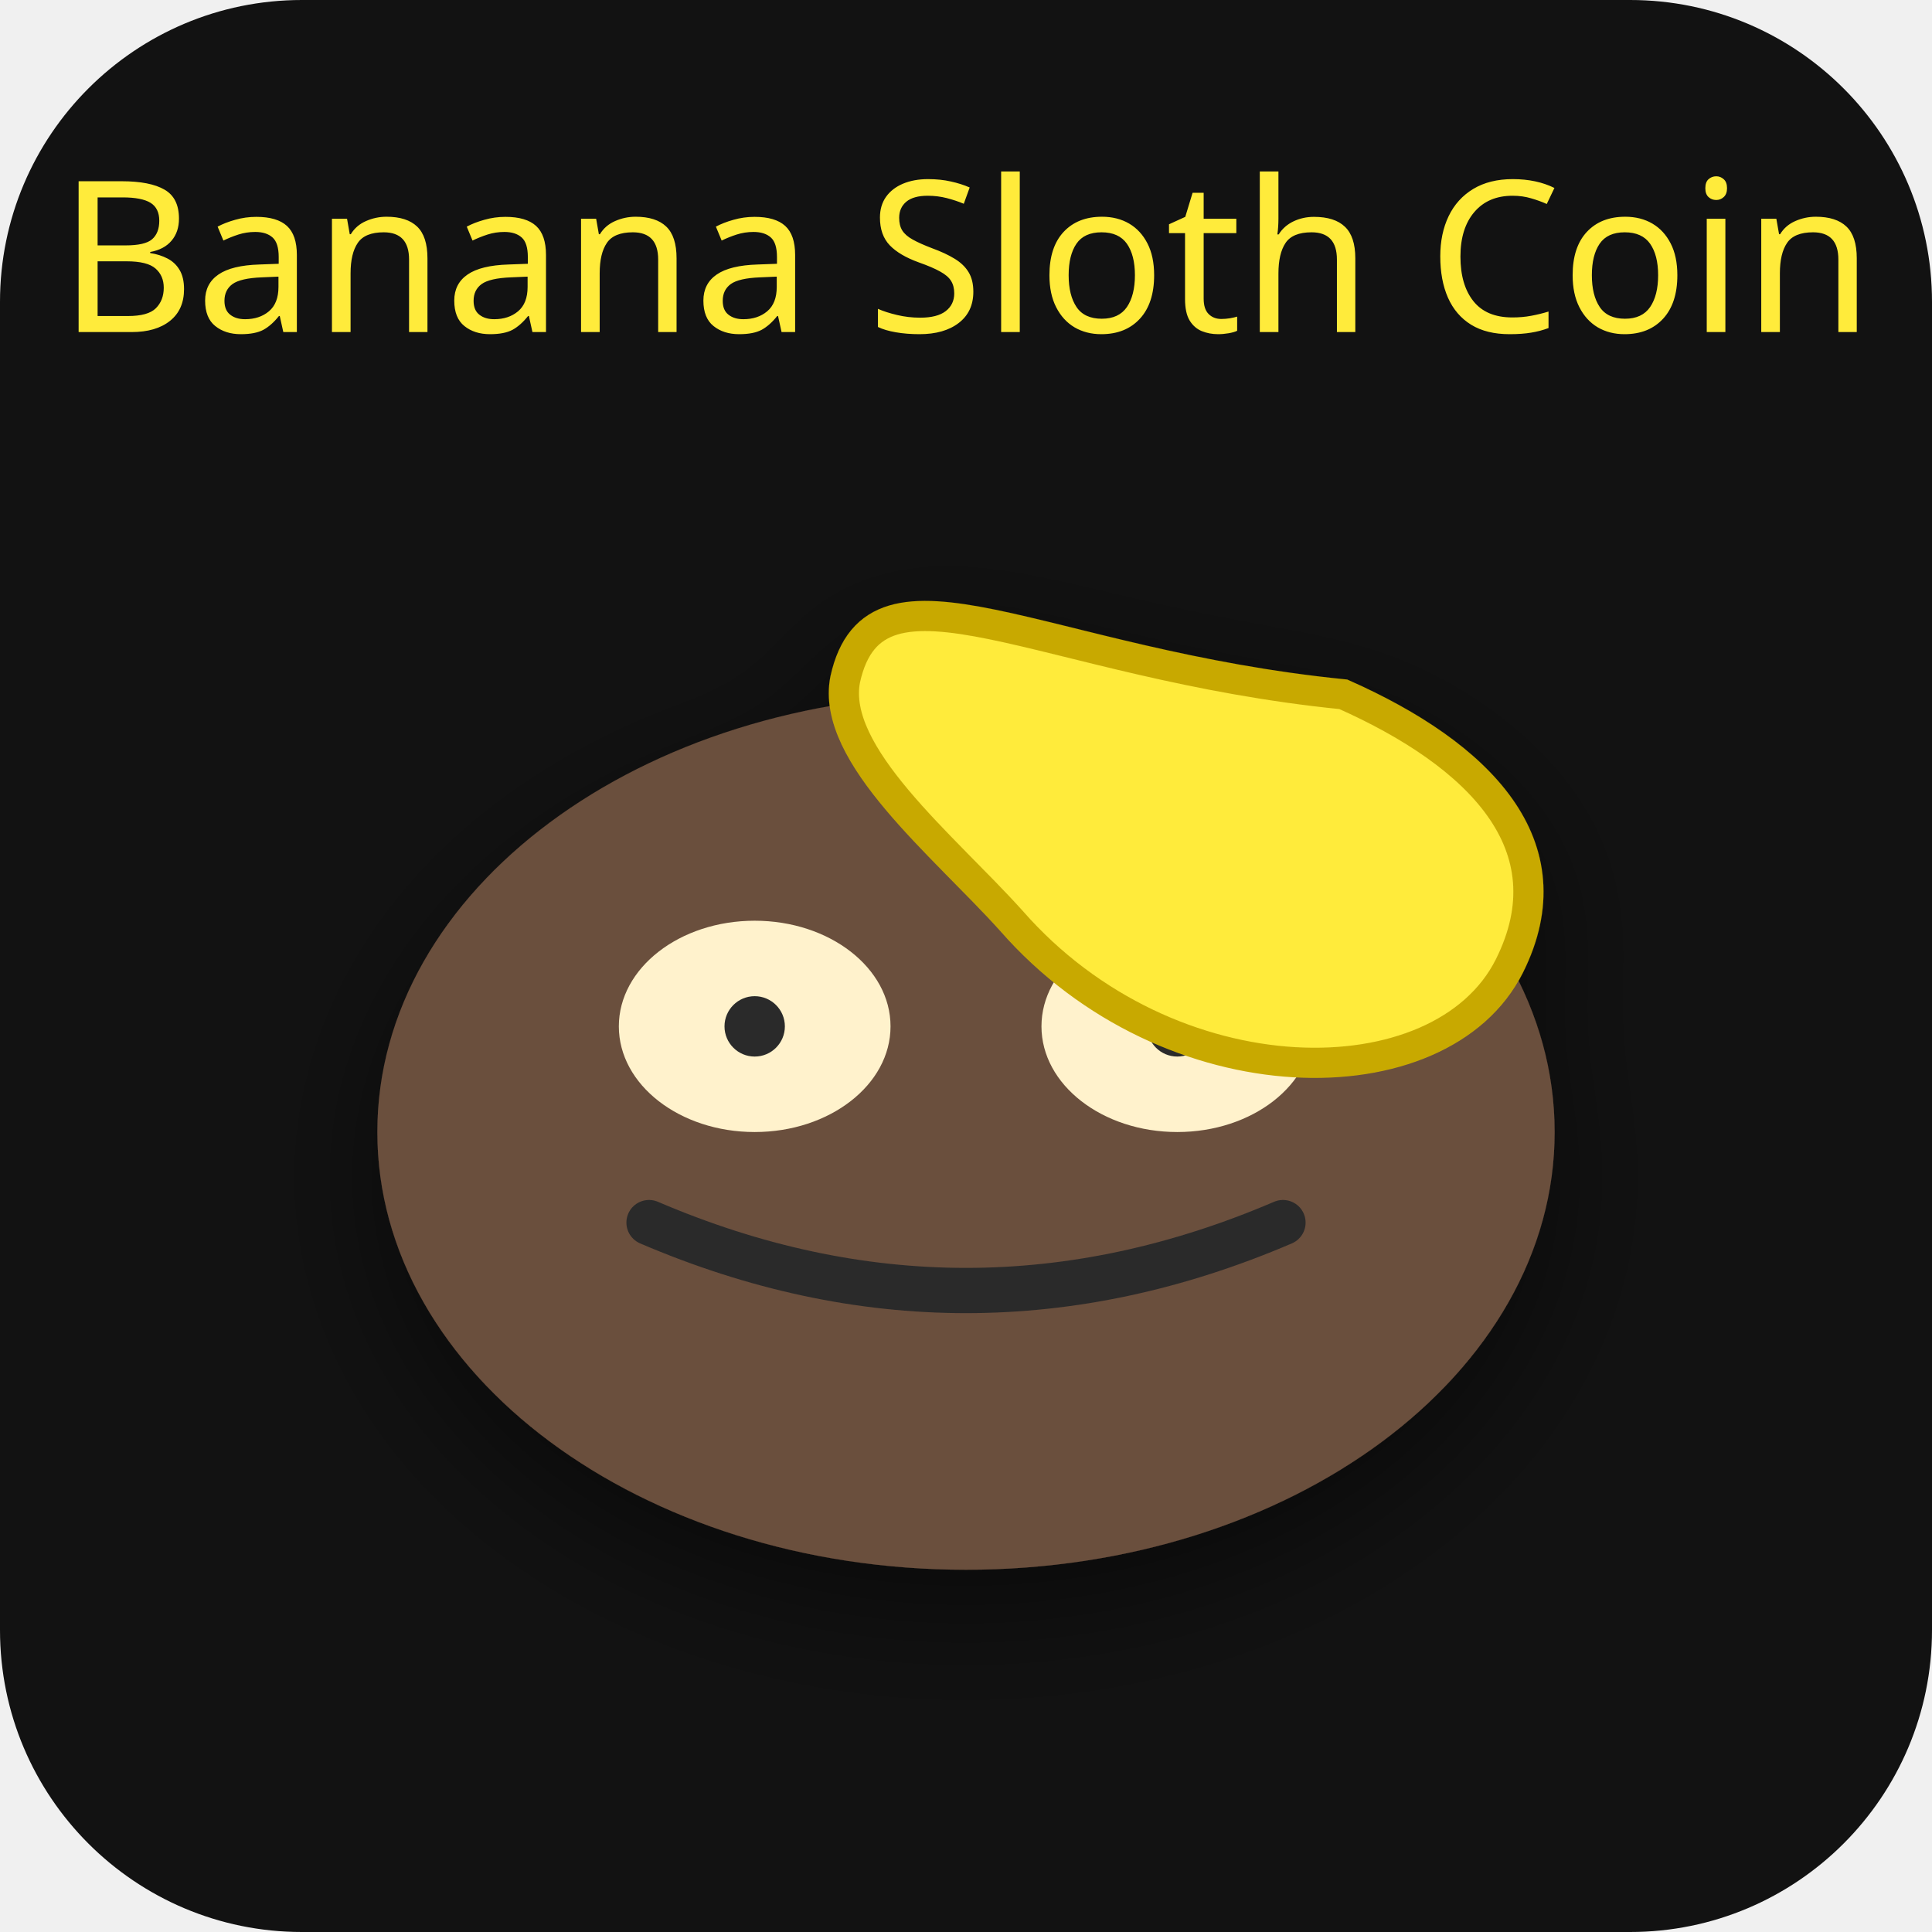
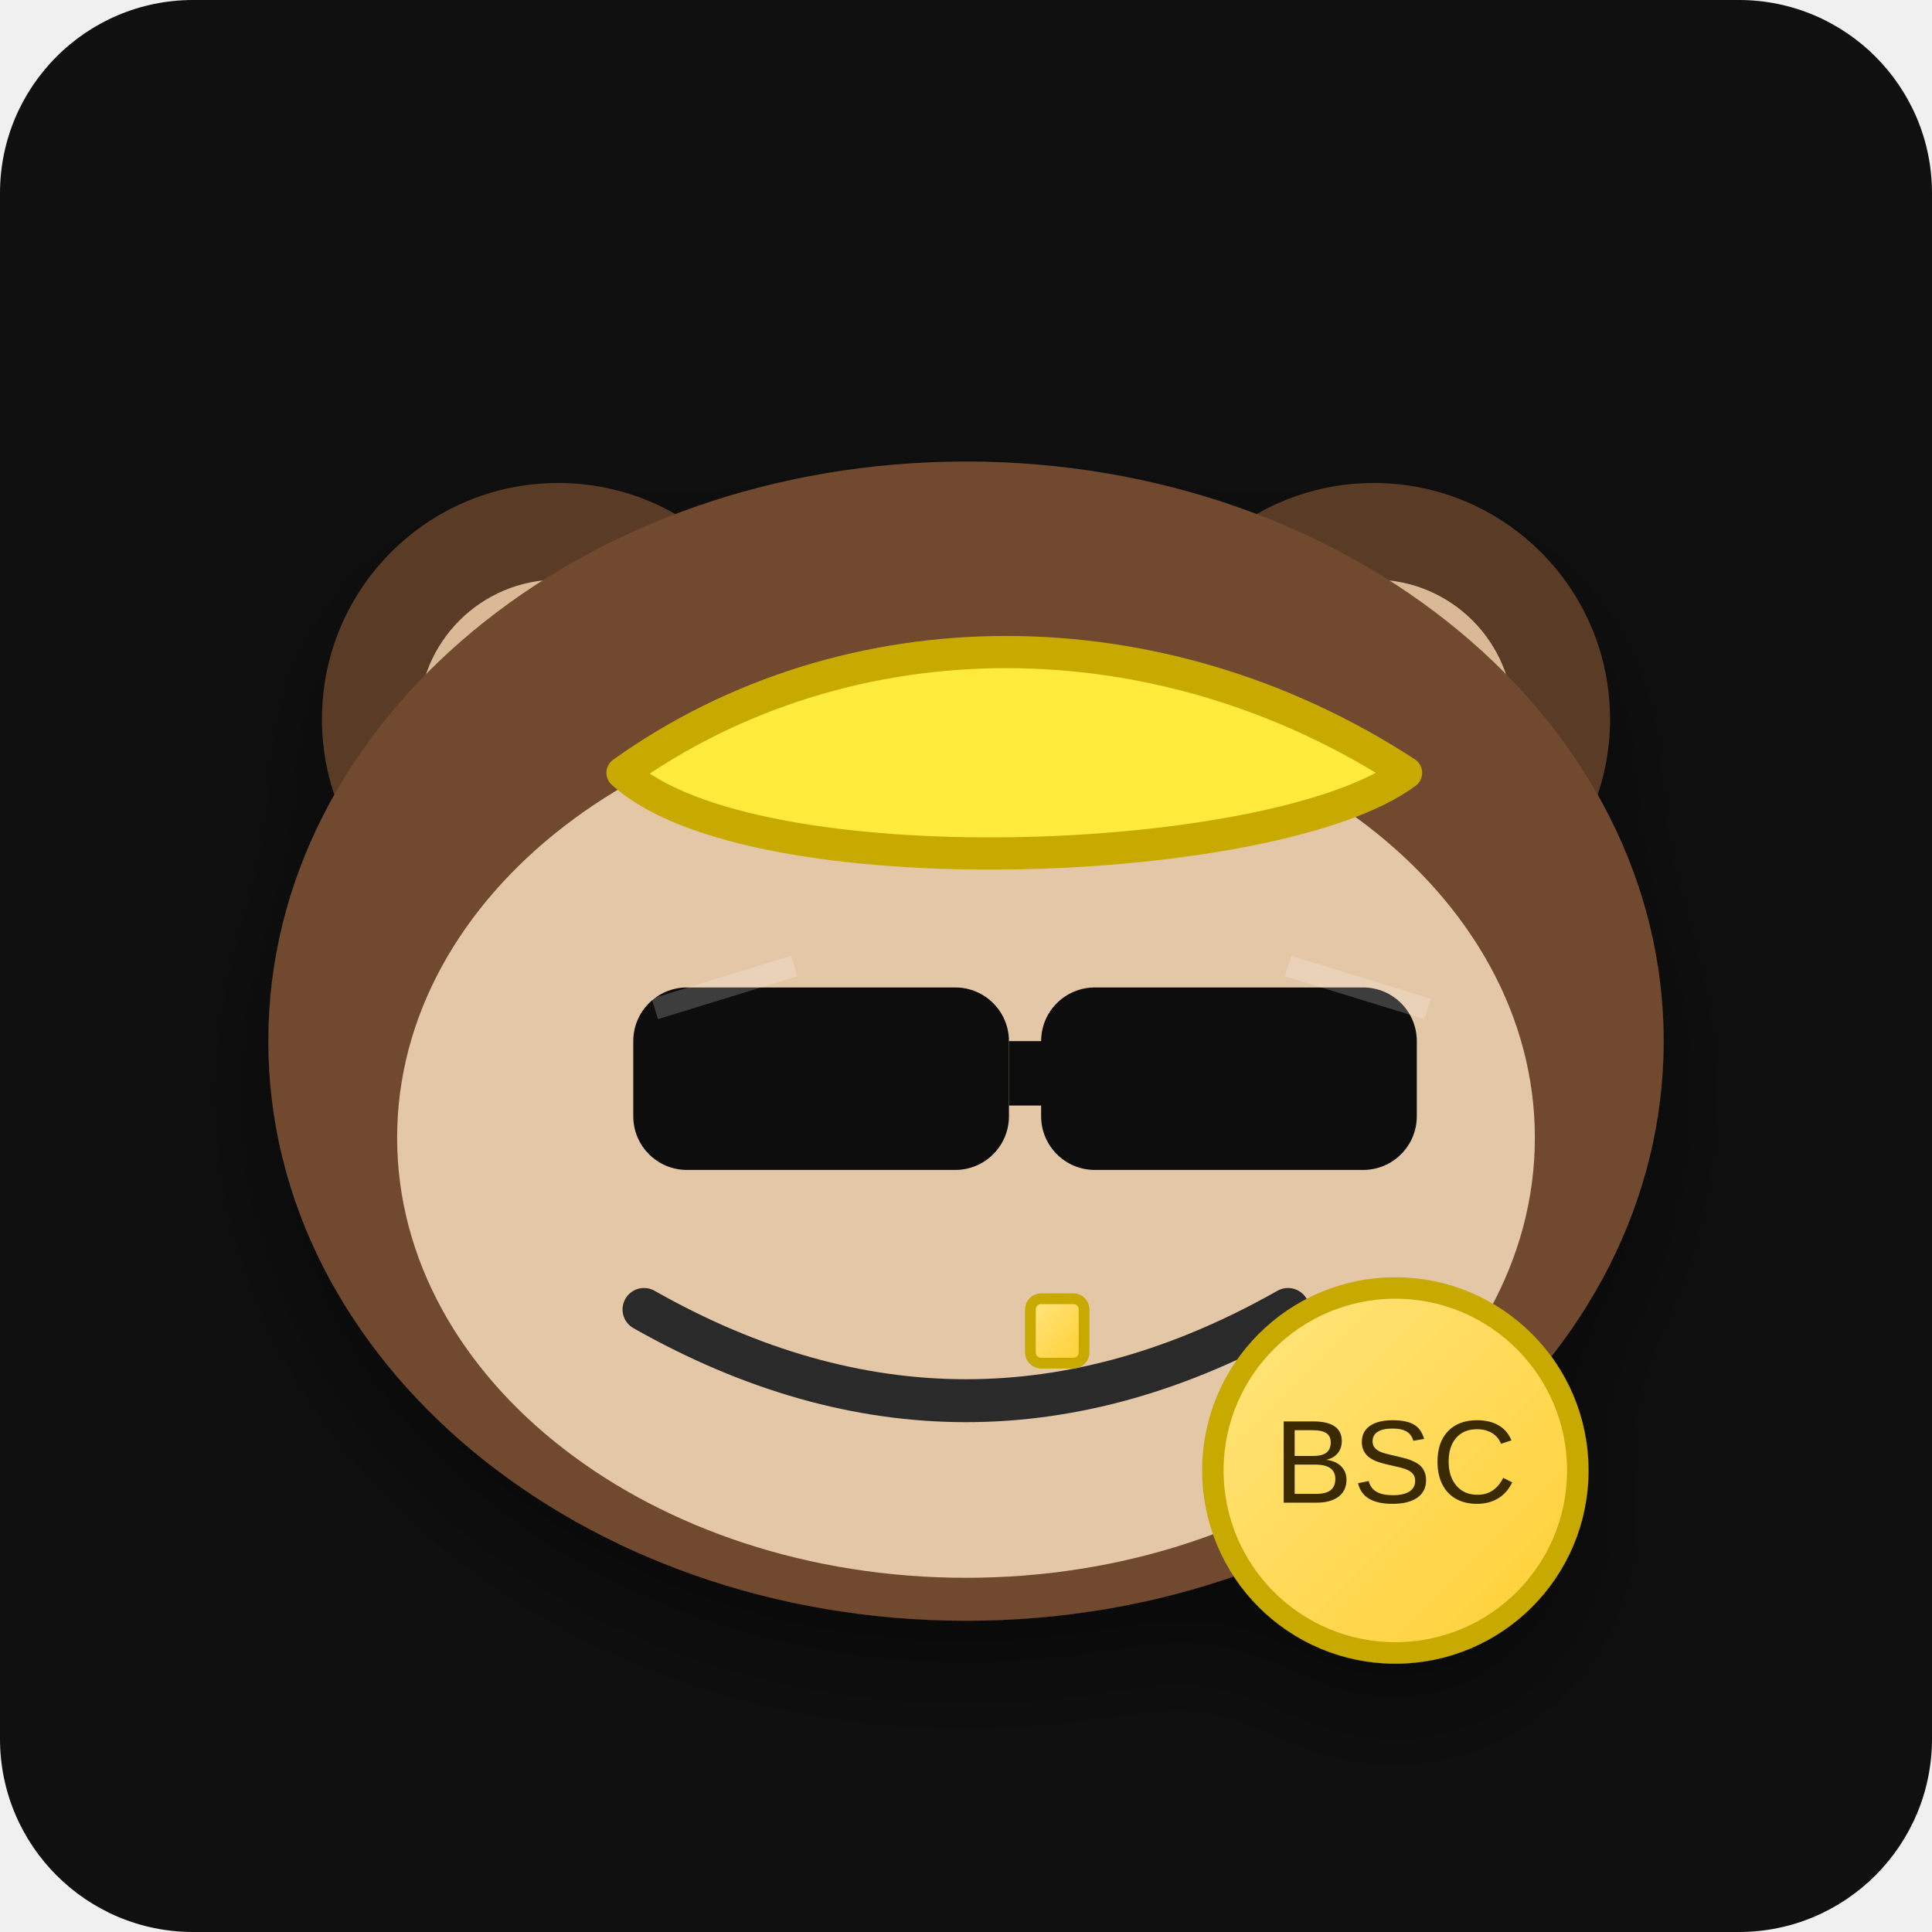
- <svg xmlns="http://www.w3.org/2000/svg" viewBox="0 0 256 256">
+ <svg xmlns="http://www.w3.org/2000/svg" viewBox="0 0 360 360">
  <defs>
-     <filter id="s" x="-50%" y="-50%" width="200%" height="200%">
-       <feDropShadow dx="0" dy="6" stdDeviation="8" flood-color="#000" flood-opacity=".45" />
+     <filter id="shadow" x="-50%" y="-50%" width="200%" height="200%">
+       <feDropShadow dx="0" dy="10" stdDeviation="12" flood-color="#000" flood-opacity=".5" />
    </filter>
+     <linearGradient id="shine" x1="0" y1="0" x2="1" y2="1">
+       <stop offset="0" stop-color="#ffe680" />
+       <stop offset="1" stop-color="#ffcf33" />
+     </linearGradient>
  </defs>
-   <rect width="256" height="256" rx="40" fill="#121212" />
-   <g filter="url(#s)">
-     <ellipse cx="128" cy="150" rx="78" ry="58" fill="#6b4f3d" />
-     <ellipse cx="100" cy="136" rx="18" ry="14" fill="#fff2cc" />
-     <ellipse cx="156" cy="136" rx="18" ry="14" fill="#fff2cc" />
-     <circle cx="100" cy="136" r="4" fill="#2b2b2b" />
-     <circle cx="156" cy="136" r="4" fill="#2b2b2b" />
-     <path d="M86 162q42 18 84 0" stroke="#2b2b2b" stroke-width="6" fill="none" stroke-linecap="round" />
-     <path d="M178 92c18 8 30 20 22 36-9 18-45 18-66-6-9-10-24-22-22-32 4-18 26-2 66 2z" fill="#ffeb3b" stroke="#c8a904" stroke-width="4" />
+   <rect width="360" height="360" rx="36" fill="#101010" />
+   <g filter="url(#shadow)" transform="translate(20,16)">
+     <circle cx="84" cy="118" r="44" fill="#5a3b25" />
+     <circle cx="236" cy="118" r="44" fill="#5a3b25" />
+     <circle cx="84" cy="118" r="26" fill="#d9b996" />
+     <circle cx="236" cy="118" r="26" fill="#d9b996" />
+     <ellipse cx="160" cy="178" rx="130" ry="108" fill="#6f4a2e" />
+     <ellipse cx="160" cy="196" rx="106" ry="82" fill="#e4c7a6" />
+     <circle cx="130" cy="186" r="14" fill="#fff" />
+     <circle cx="190" cy="186" r="14" fill="#fff" />
+     <circle cx="130" cy="186" r="6" fill="#2b2b2b" />
+     <circle cx="190" cy="186" r="6" fill="#2b2b2b" />
+     <path d="M100 228q60 34 120 0" fill="none" stroke="#2b2b2b" stroke-width="8" stroke-linecap="round" />
+     <rect x="172" y="226" width="10" height="12" rx="2" fill="url(#shine)" stroke="#c8a904" stroke-width="2" />
+     <path d="M96 128c42-30 100-30 146 0-24 18-122 22-146 0z" fill="#ffeb3b" stroke="#c8a904" stroke-width="6" stroke-linejoin="round" />
+     <g>
+       <rect x="98" y="168" width="70" height="34" rx="10" fill="#0b0b0b" />
+       <rect x="174" y="168" width="70" height="34" rx="10" fill="#0b0b0b" />
+       <rect x="168" y="178" width="12" height="12" fill="#0b0b0b" />
+       <path d="M102 172l26-8m118 8l-26-8" stroke="#ffffff" stroke-opacity=".2" stroke-width="4" />
+     </g>
+     <g transform="translate(240,258)">
+       <circle cx="0" cy="0" r="34" fill="url(#shine)" stroke="#c8a904" stroke-width="4" />
+       <text x="0" y="6" text-anchor="middle" font-family="Impact, system-ui, Arial, sans-serif" font-size="22" fill="#3a2a00">BSC</text>
+     </g>
  </g>
-   <text x="50%" y="44" text-anchor="middle" font-family="ui-rounded,system-ui" font-size="28" fill="#ffeb3b">Banana Sloth Coin</text>
</svg>
